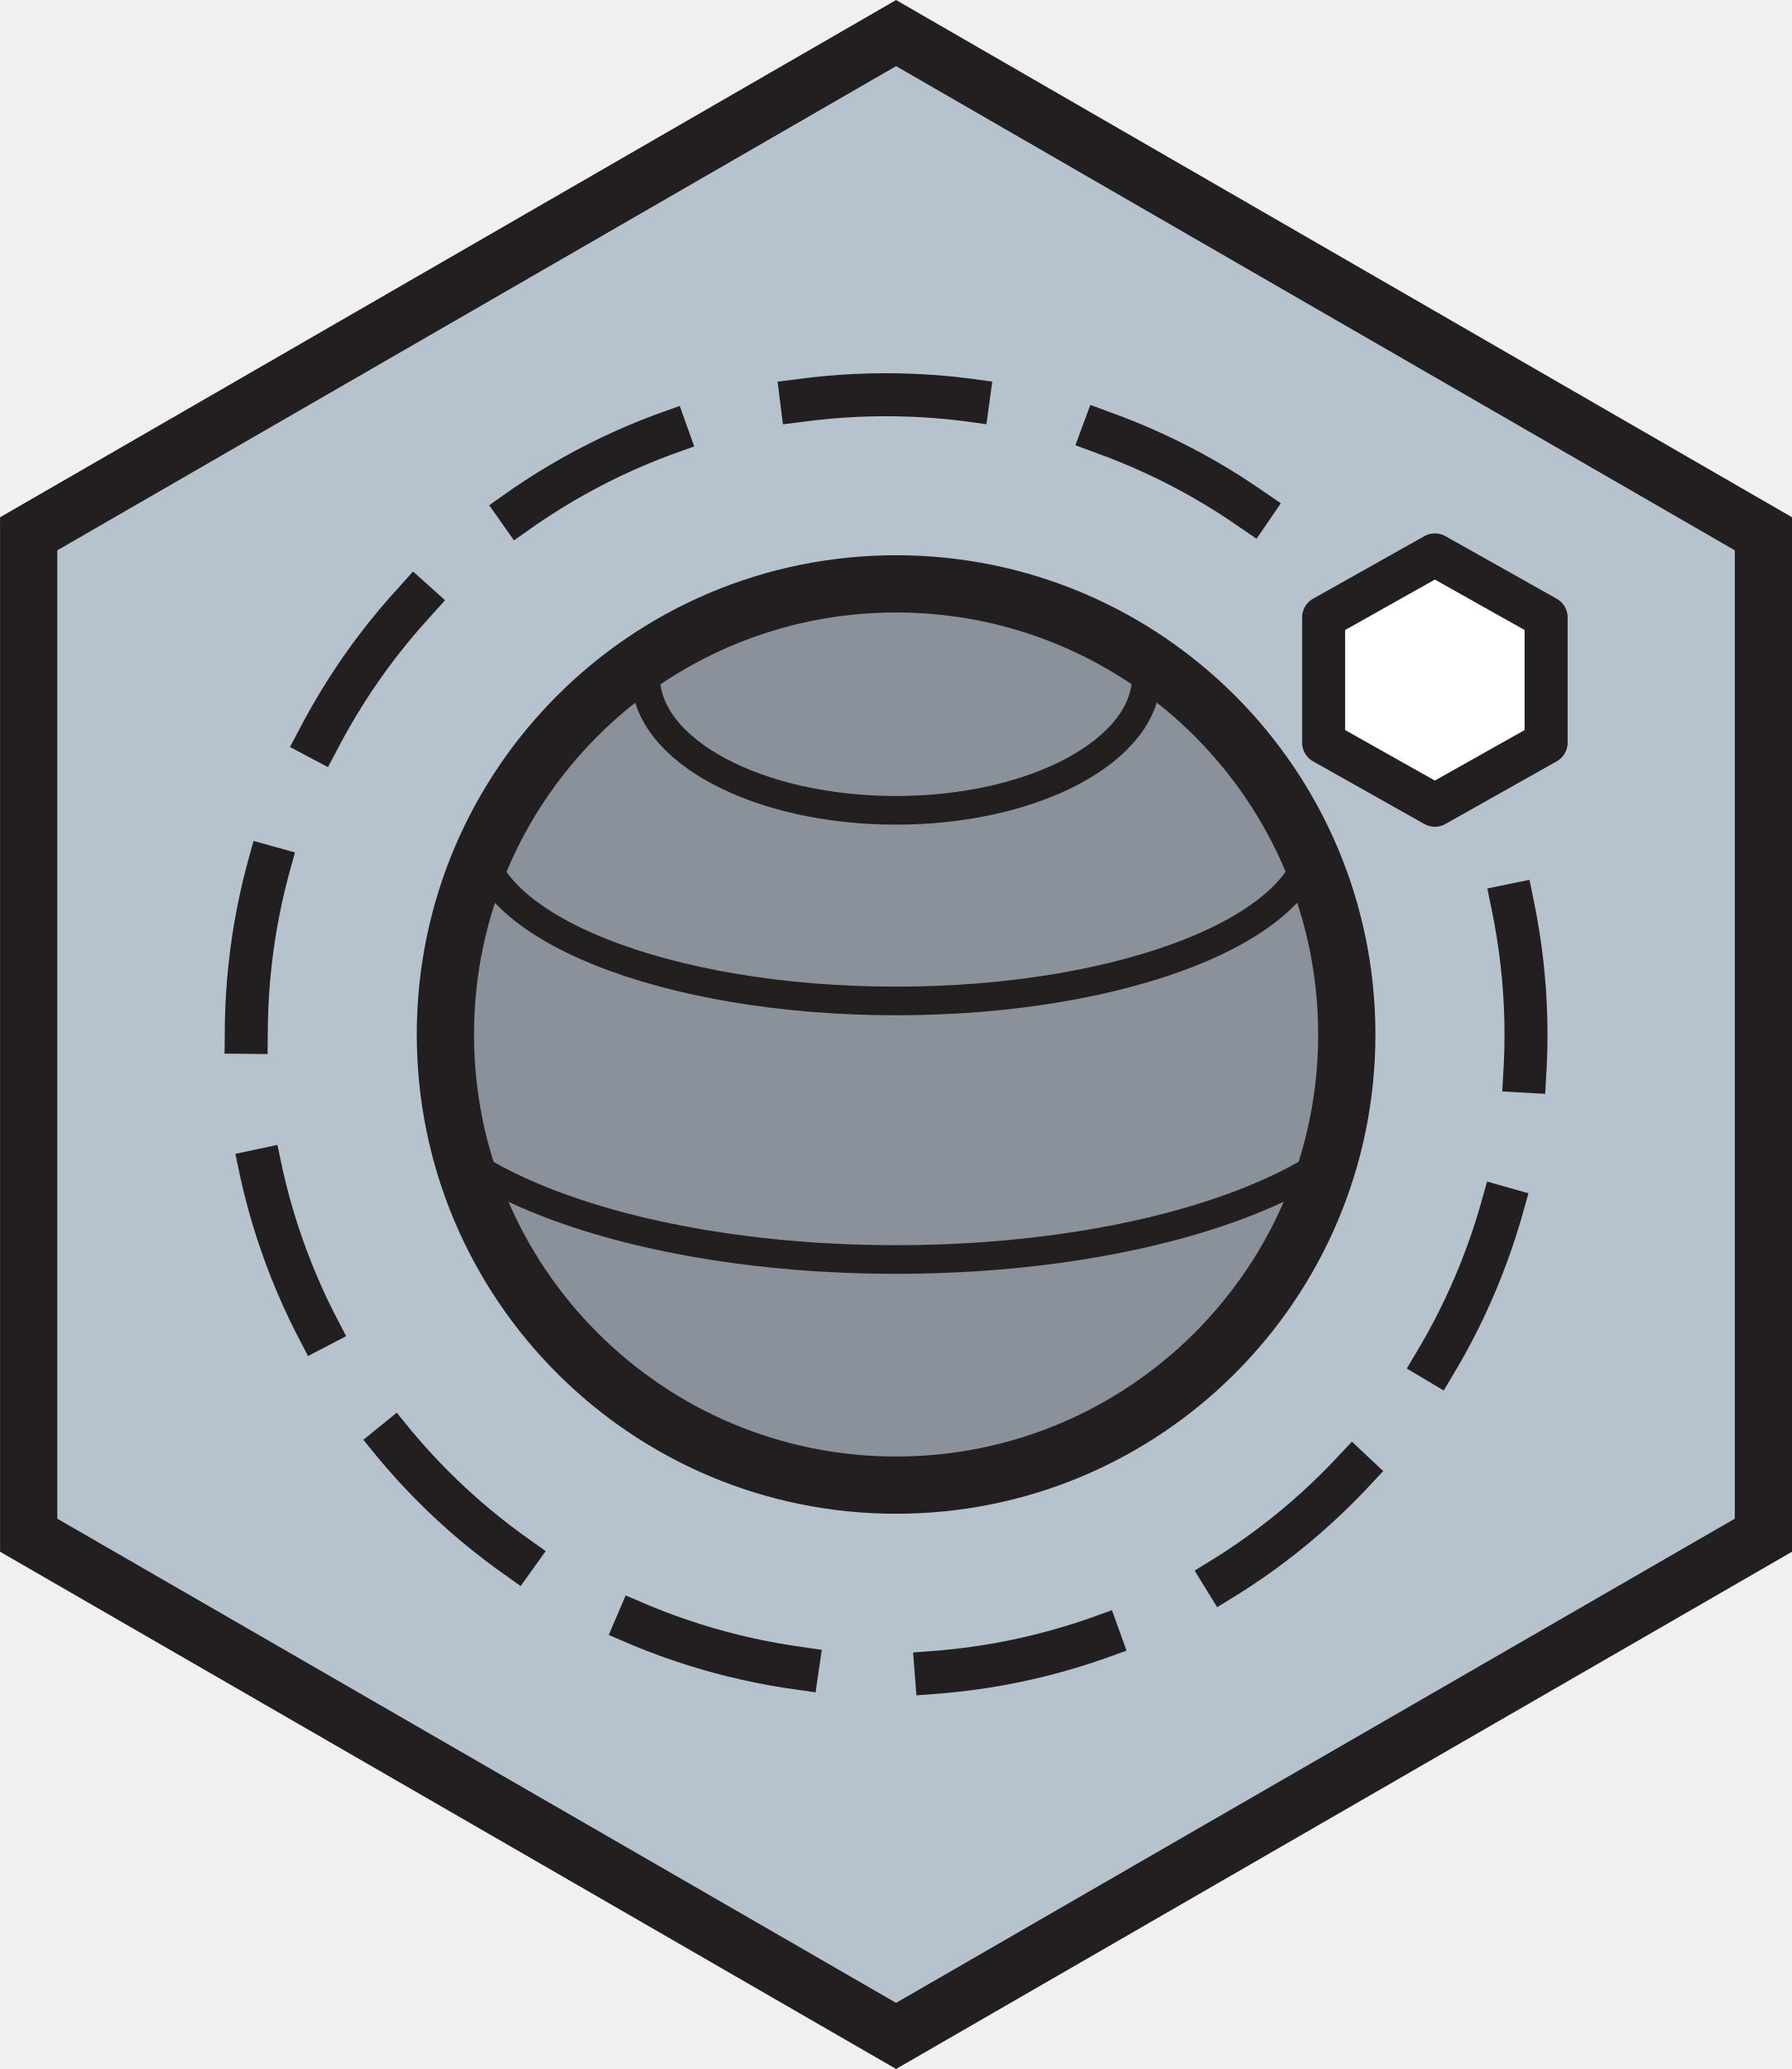
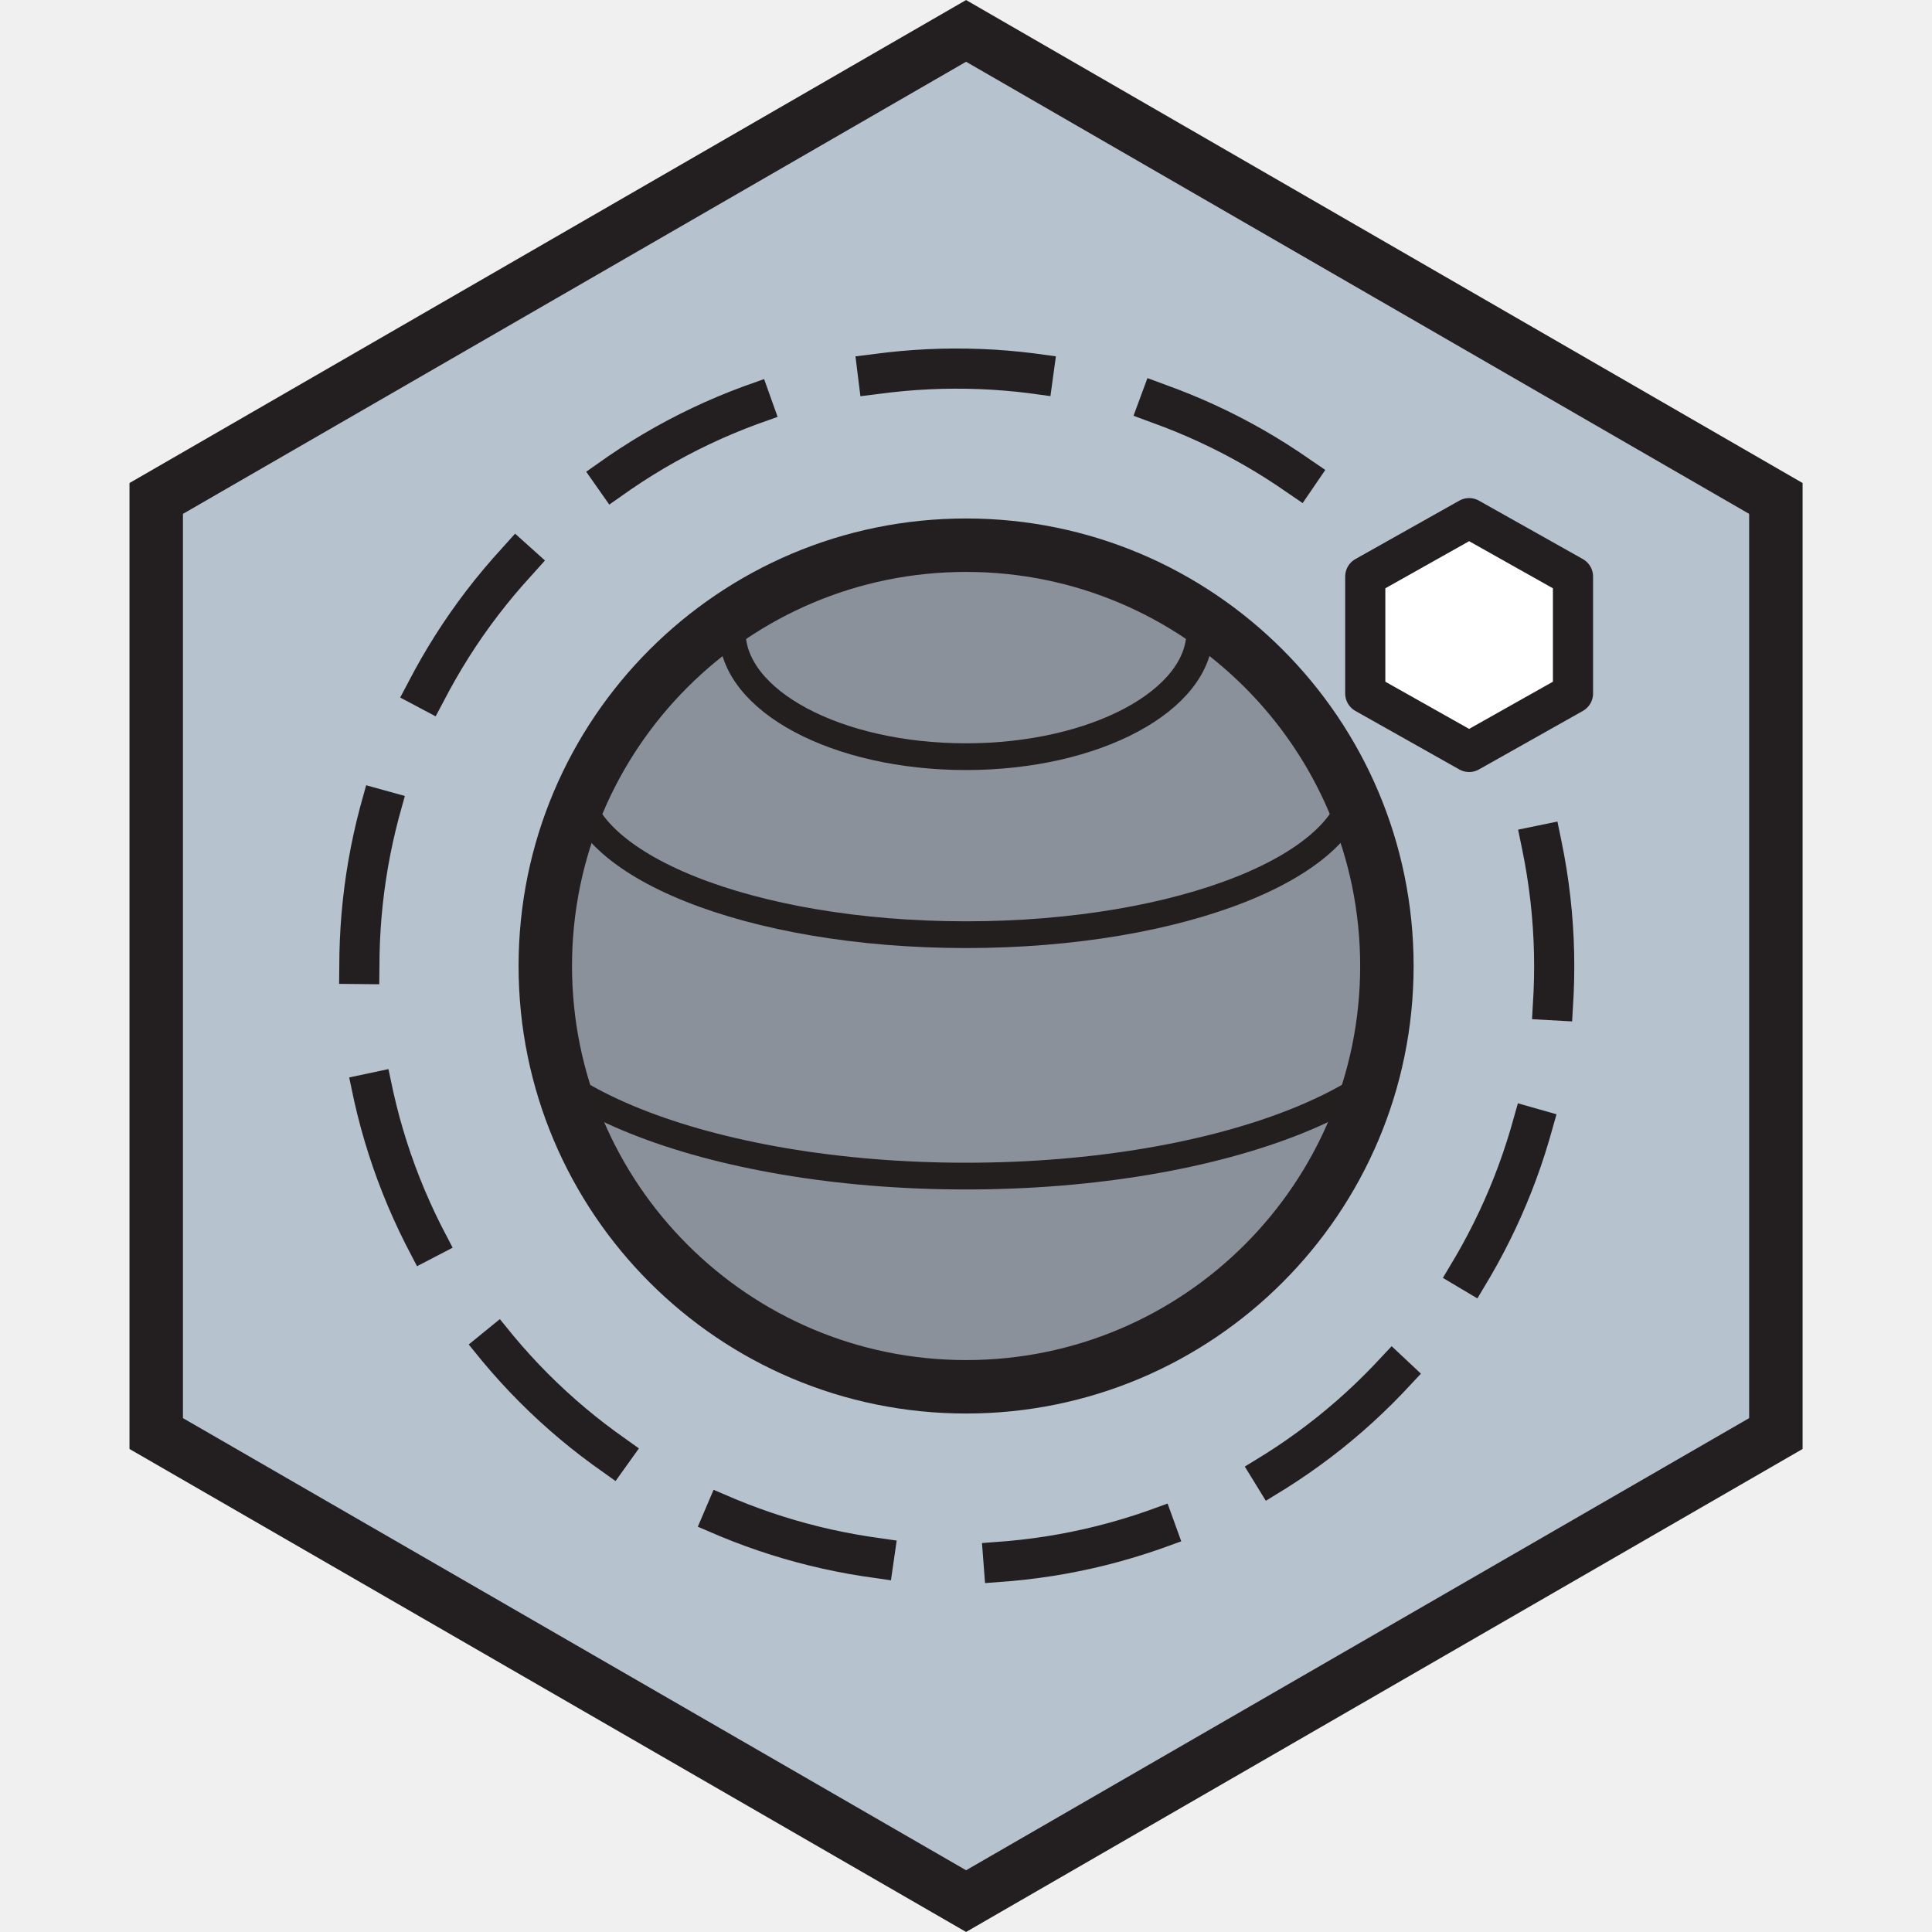
- <svg xmlns="http://www.w3.org/2000/svg" xml:space="preserve" fill-rule="evenodd" stroke-miterlimit="10" clip-rule="evenodd" viewBox="0 0 182.5 210.74">
+ <svg xmlns="http://www.w3.org/2000/svg" xml:space="preserve" fill-rule="evenodd" stroke-miterlimit="10" clip-rule="evenodd" viewBox="0 0 182.5 210.74" height="512" width="512">
  <g transform="translate(-443.56 -25.94)">
    <path fill="#b7c2cf" fill-rule="nonzero" stroke="#231f20" stroke-width="5.83" d="M623.15 182.31v-102l-88.33-51-88.34 51v102l88.34 51z" />
    <path fill="#fff" fill-rule="nonzero" stroke="#231f20" stroke-linejoin="round" stroke-width="4.38" d="M601.02 101.58V88.83l-11.33-6.37-11.33 6.37v12.75l11.33 6.38z" />
    <path fill="none" stroke="#231f20" stroke-dasharray="17 14.17" stroke-linecap="square" stroke-linejoin="round" stroke-width="4.38" d="M597.62 118.14a65.16 65.16 0 1 1-19.55-34.65" />
    <g clip-path="url(#a)" transform="translate(-228.19 -473.19) scale(4.16667)">
      <path fill="none" stroke="#231f20" stroke-linecap="square" stroke-width=".7" d="M195.36 145.68c0 2.7-5.48 4.9-12.24 4.9s-12.24-2.2-12.24-4.9m22.44-5.5c0 2.26-4.57 4.08-10.2 4.08-5.63 0-10.2-1.82-10.2-4.08m16.32-3.85c0 1.8-2.74 3.27-6.12 3.27s-6.12-1.46-6.12-3.27" />
    </g>
    <circle cx="-131.31" cy="-534.82" r="45.9" fill="#231f20" fill-opacity=".3" stroke="#231f20" stroke-width="5.83" transform="matrix(0 -1 -1 0 0 0)" />
  </g>
  <defs>
    <clipPath id="a" clipPathUnits="userSpaceOnUse">
      <circle cx="-145.08" cy="-183.12" r="11.02" stroke="#000" stroke-width="1.4" transform="matrix(0 -1 -1 0 0 0)" />
    </clipPath>
  </defs>
</svg>
